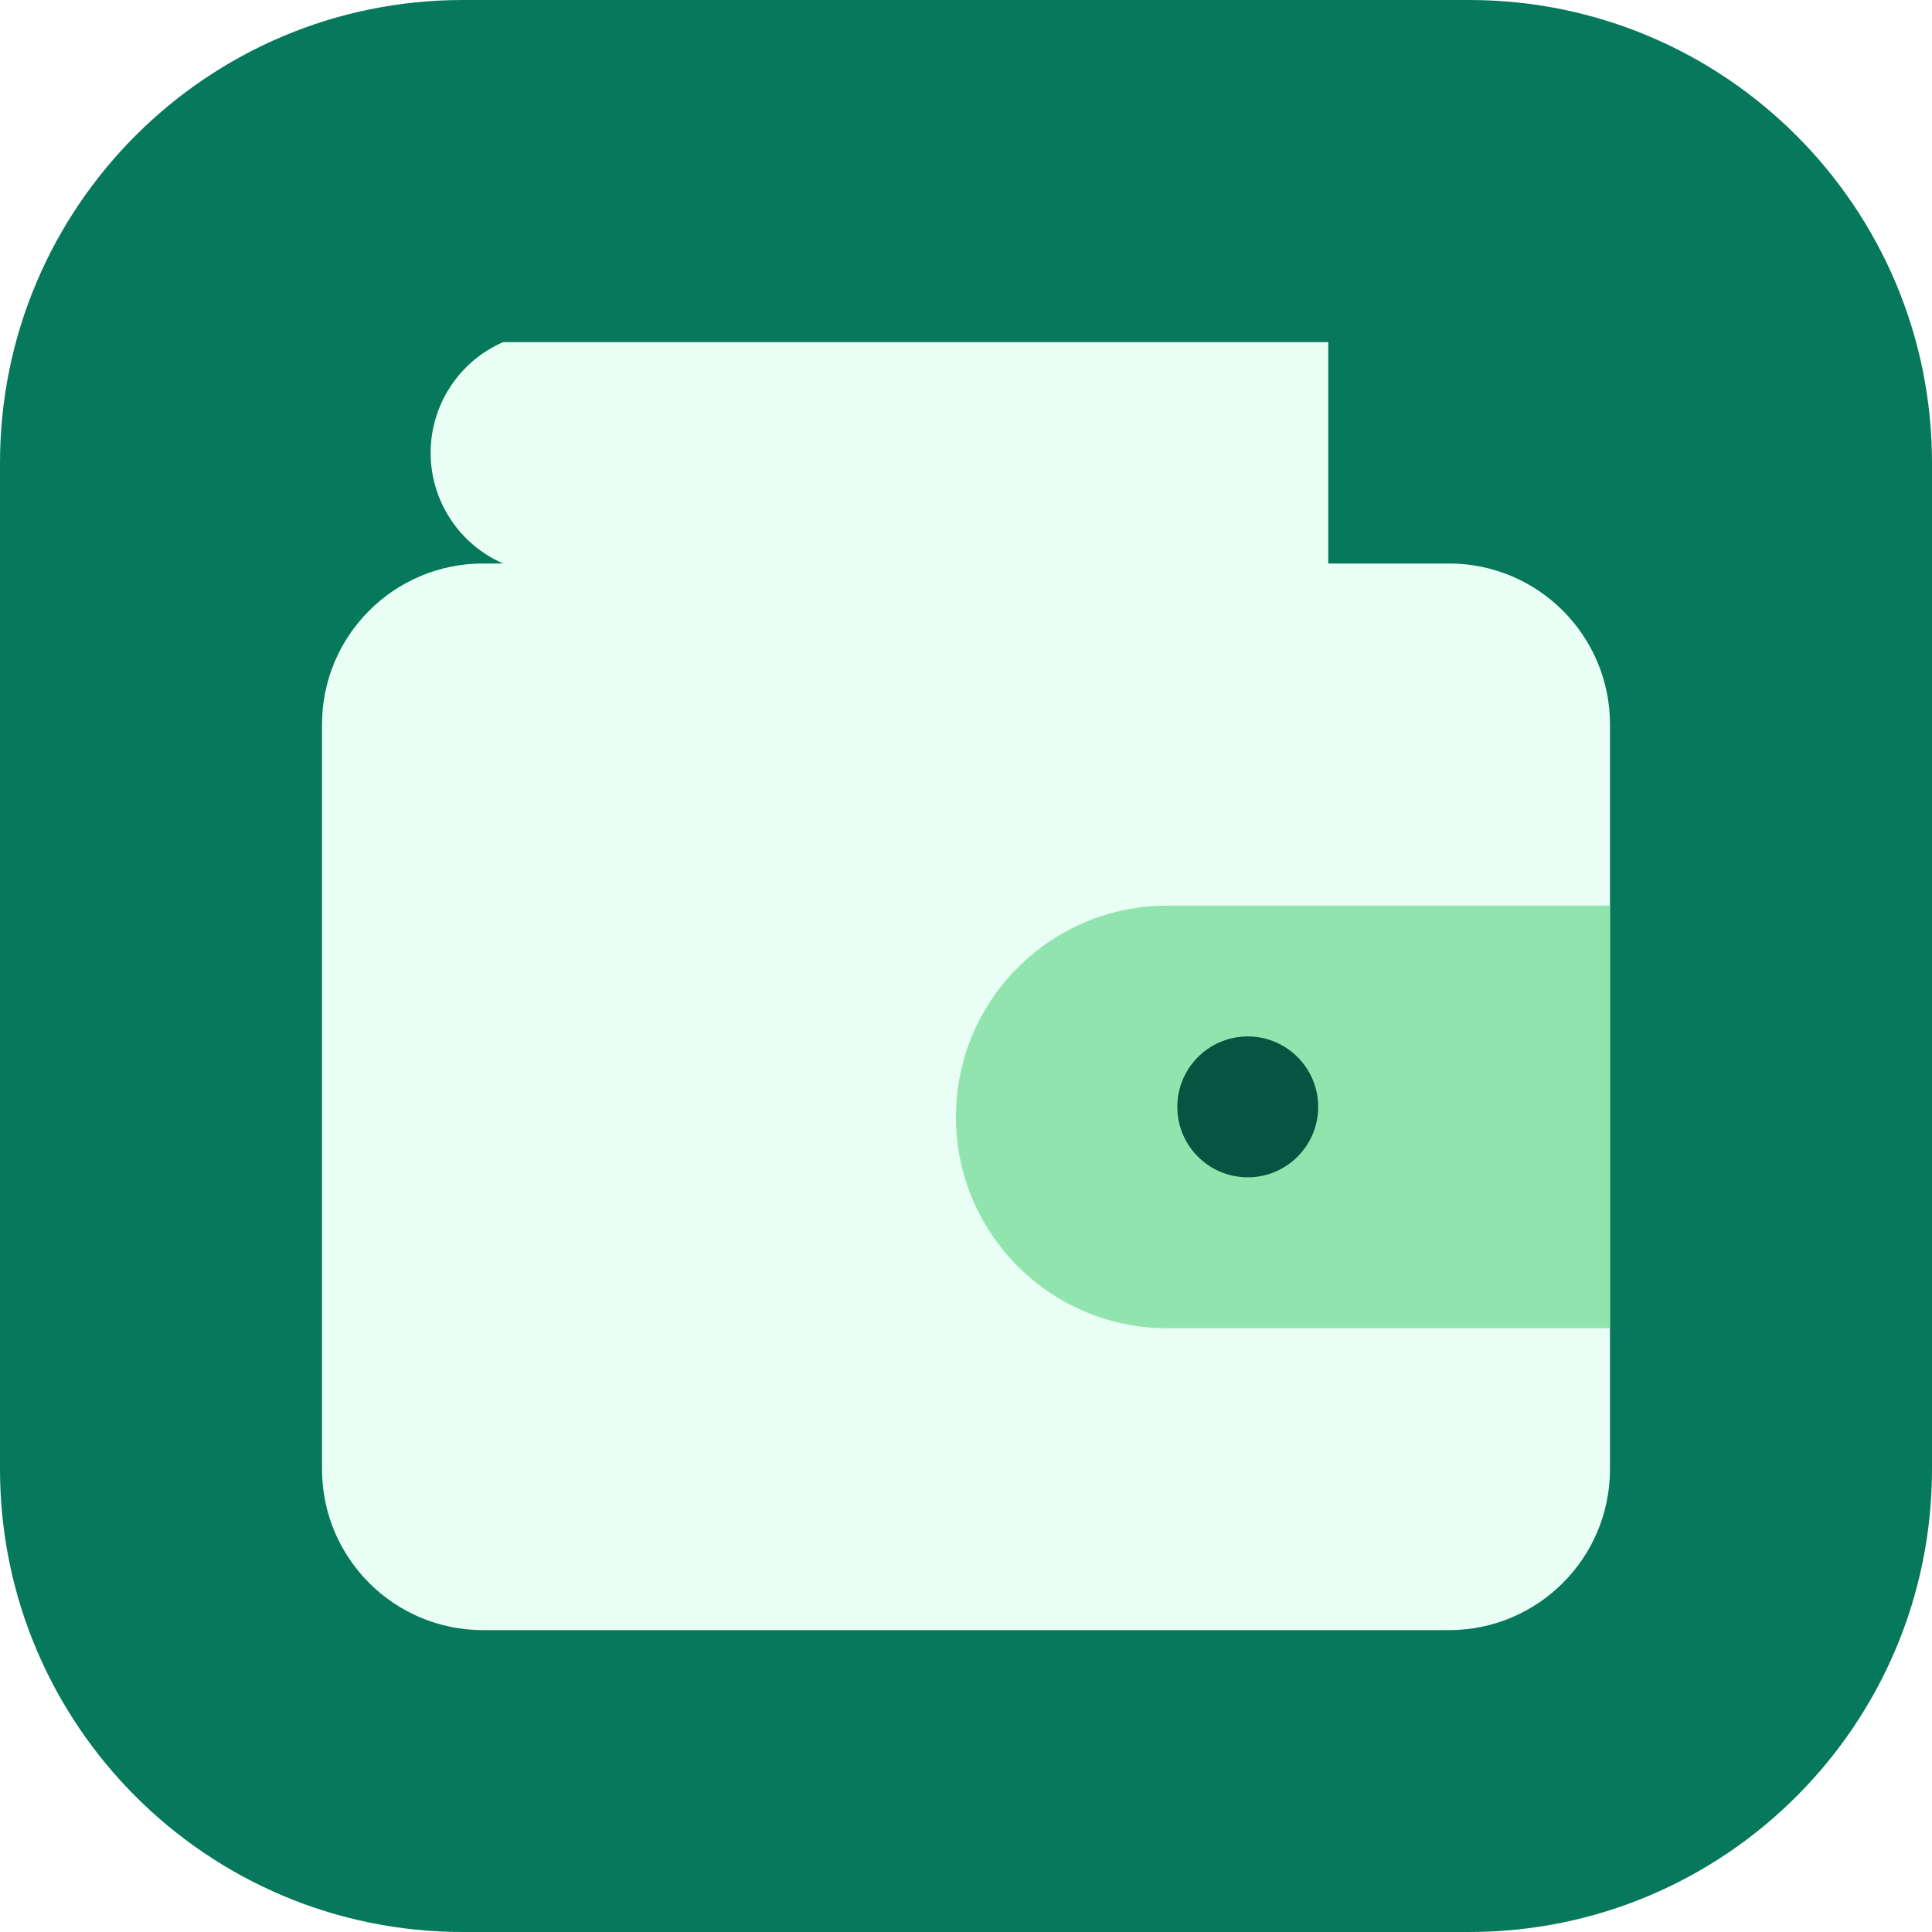
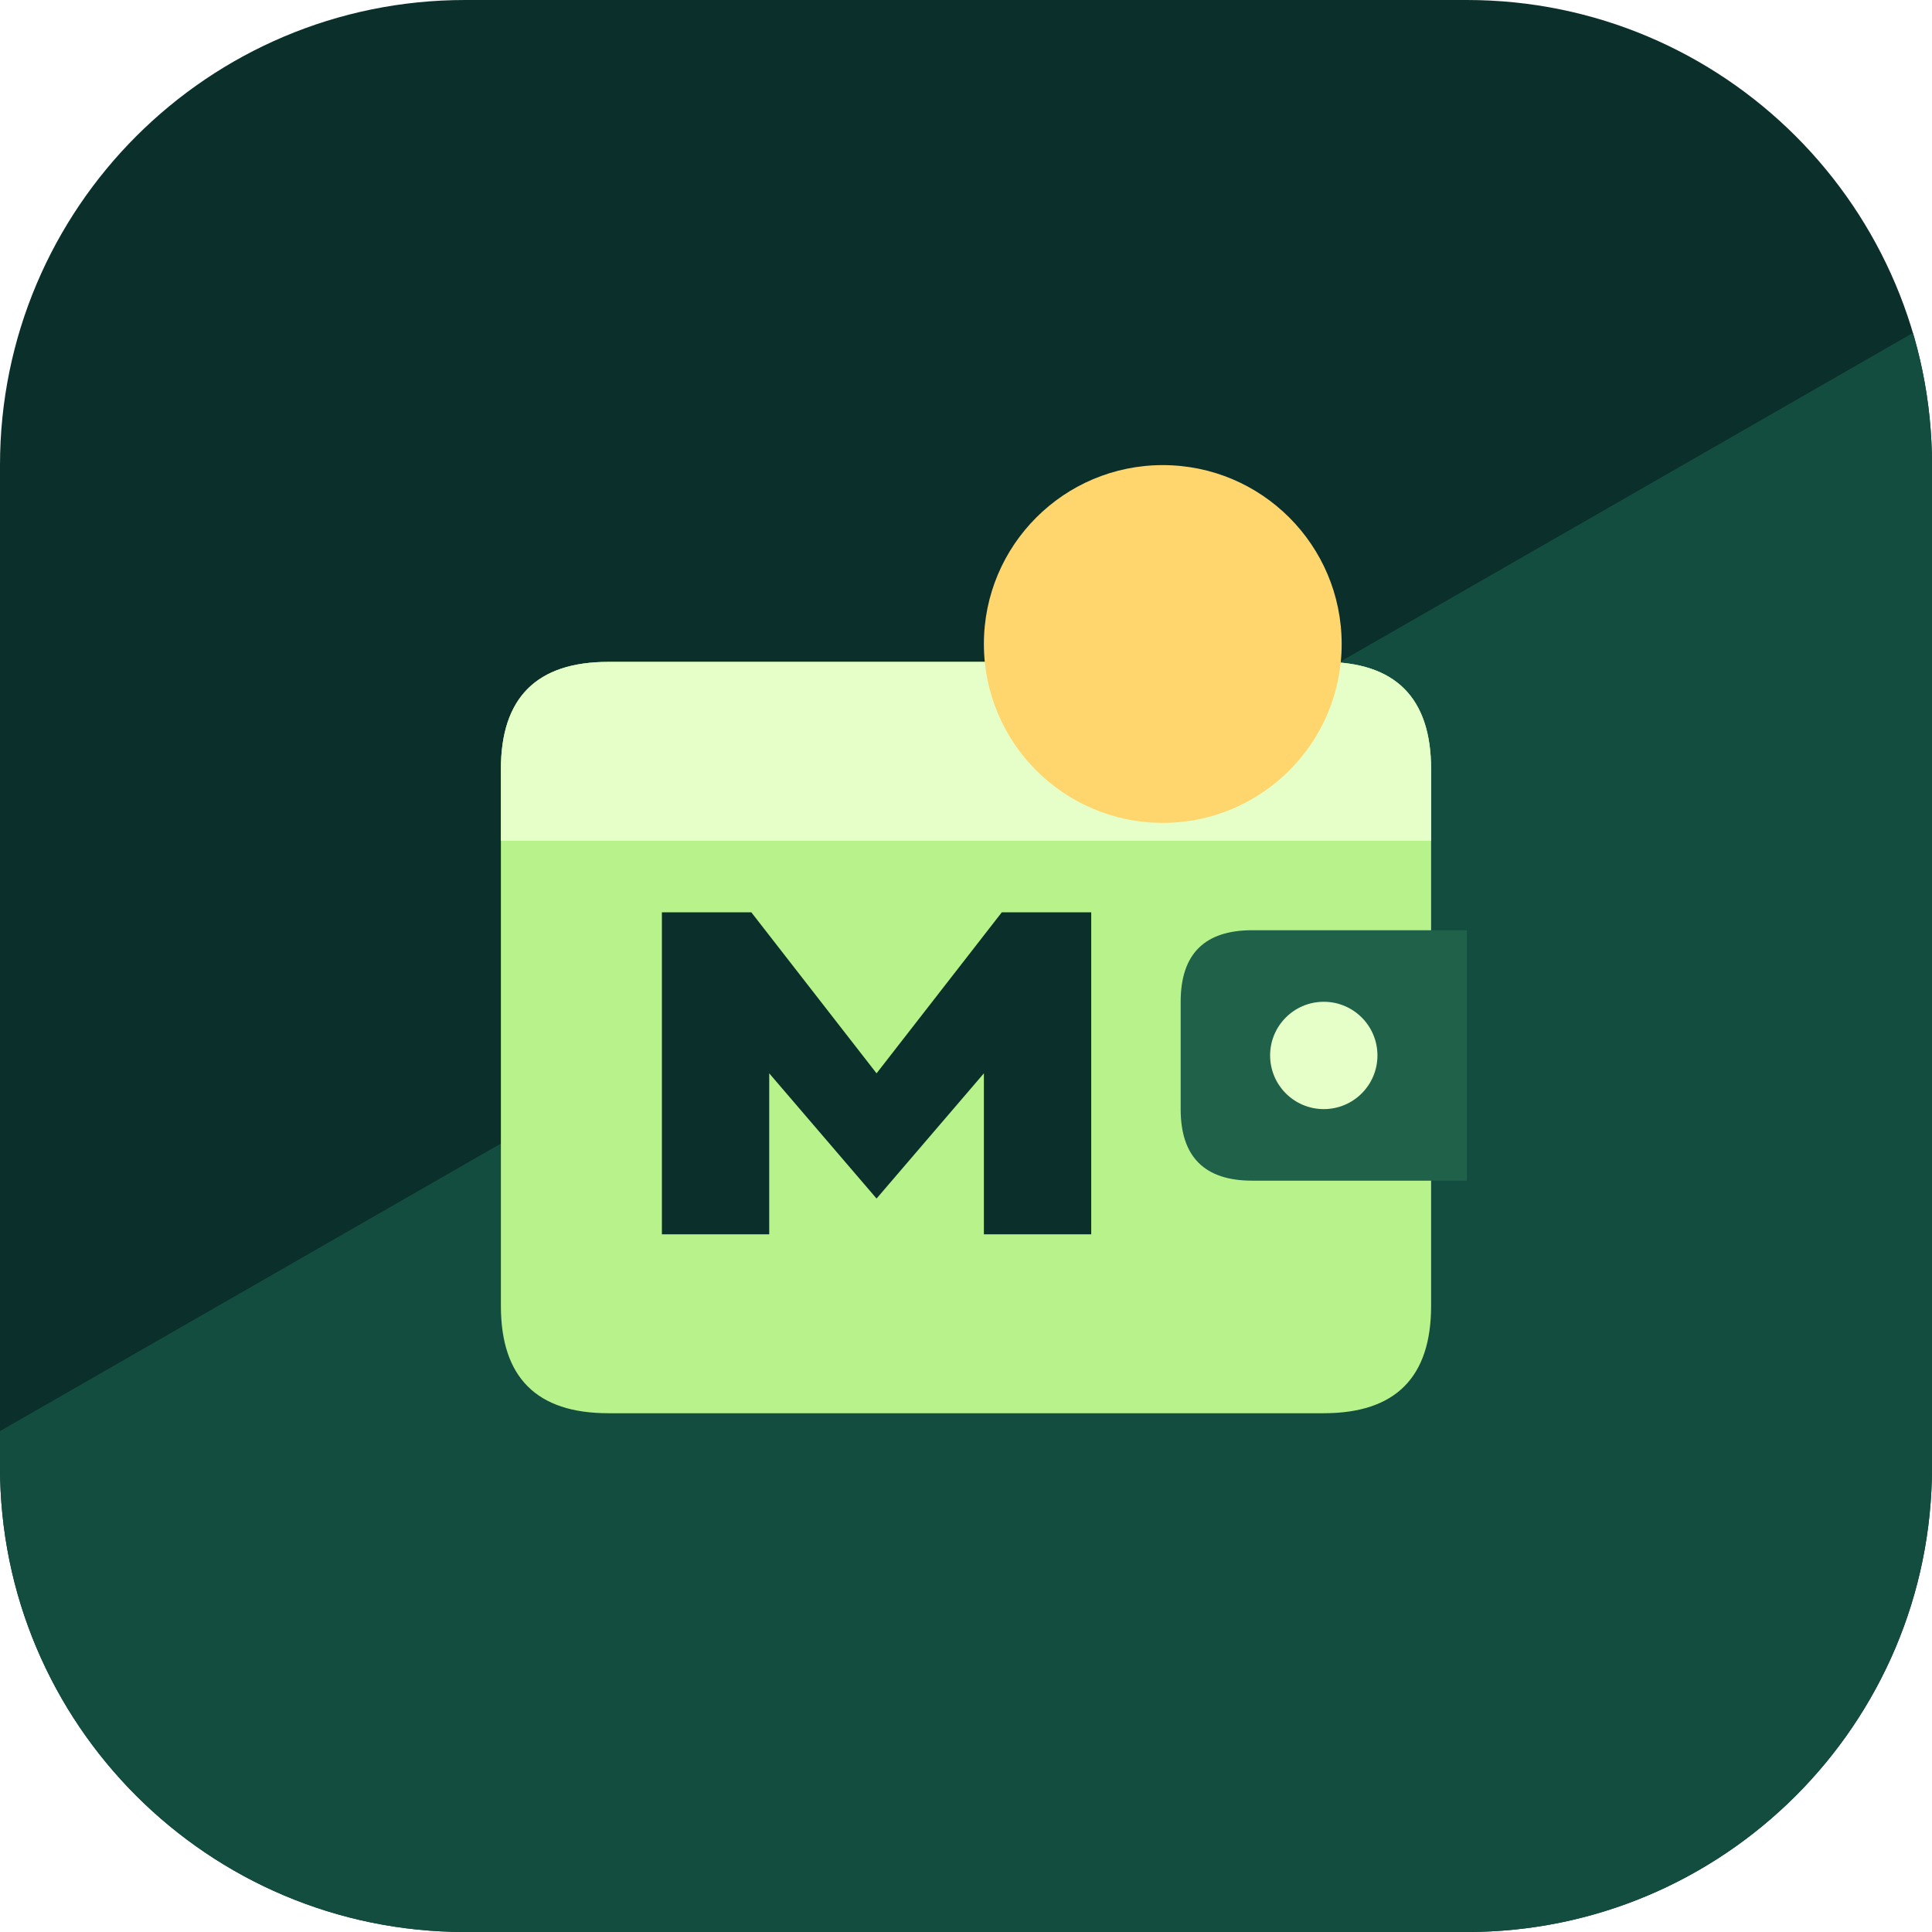
- <svg xmlns="http://www.w3.org/2000/svg" viewBox="0 0 96 96">
-   <rect width="96" height="96" rx="23" fill="#06785b" />
-   <path d="M20 28h52a8 8 0 0 1 8 8v37a8 8 0 0 1-8 8H24a8 8 0 0 1-8-8V36a8 8 0 0 1 8-8h48M25 17h41v11H25a6 6 0 0 1 0-11Z" fill="#e9fff5" />
-   <path d="M58 45h22v21H58a10 10 0 0 1 0-21Z" fill="#92e4ae" />
-   <circle cx="62" cy="55" r="3.5" fill="#075541" />
+ <svg xmlns="http://www.w3.org/2000/svg" viewBox="0 0 108 108">
+   <defs>
+     <clipPath id="round">
+       <rect width="108" height="108" rx="26" />
+     </clipPath>
+   </defs>
+   <g clip-path="url(#round)">
+     <path fill="#0B302B" d="M0,0H108V108H0Z" />
+     <path fill="#124D40" d="M0,80L108,18V108H0Z" />
+     <path fill="#B8F28B" d="M28,43Q28,37 34,37H74Q80,37 80,43V73Q80,79 74,79H34Q28,79 28,73Z" />
+     <path fill="#E6FFC9" d="M28,43Q28,37 34,37H74Q80,37 80,43V47H28Z" />
+     <path fill="#FFD66D" d="M65,26a10,10 0,1 0,0 20a10,10 0,1 0,0 -20" />
+     <path fill="#0B302B" d="M37,69V51H42L49,60L56,51H61V69H55V60L49,67L43,60V69Z" />
+     <path fill="#20614A" d="M70,52H82V66H70Q66,66 66,62V56Q66,52 70,52Z" />
+     <path fill="#E6FFC9" d="M74,56a3,3 0,1 0,0 6a3,3 0,1 0,0 -6" />
+   </g>
</svg>
